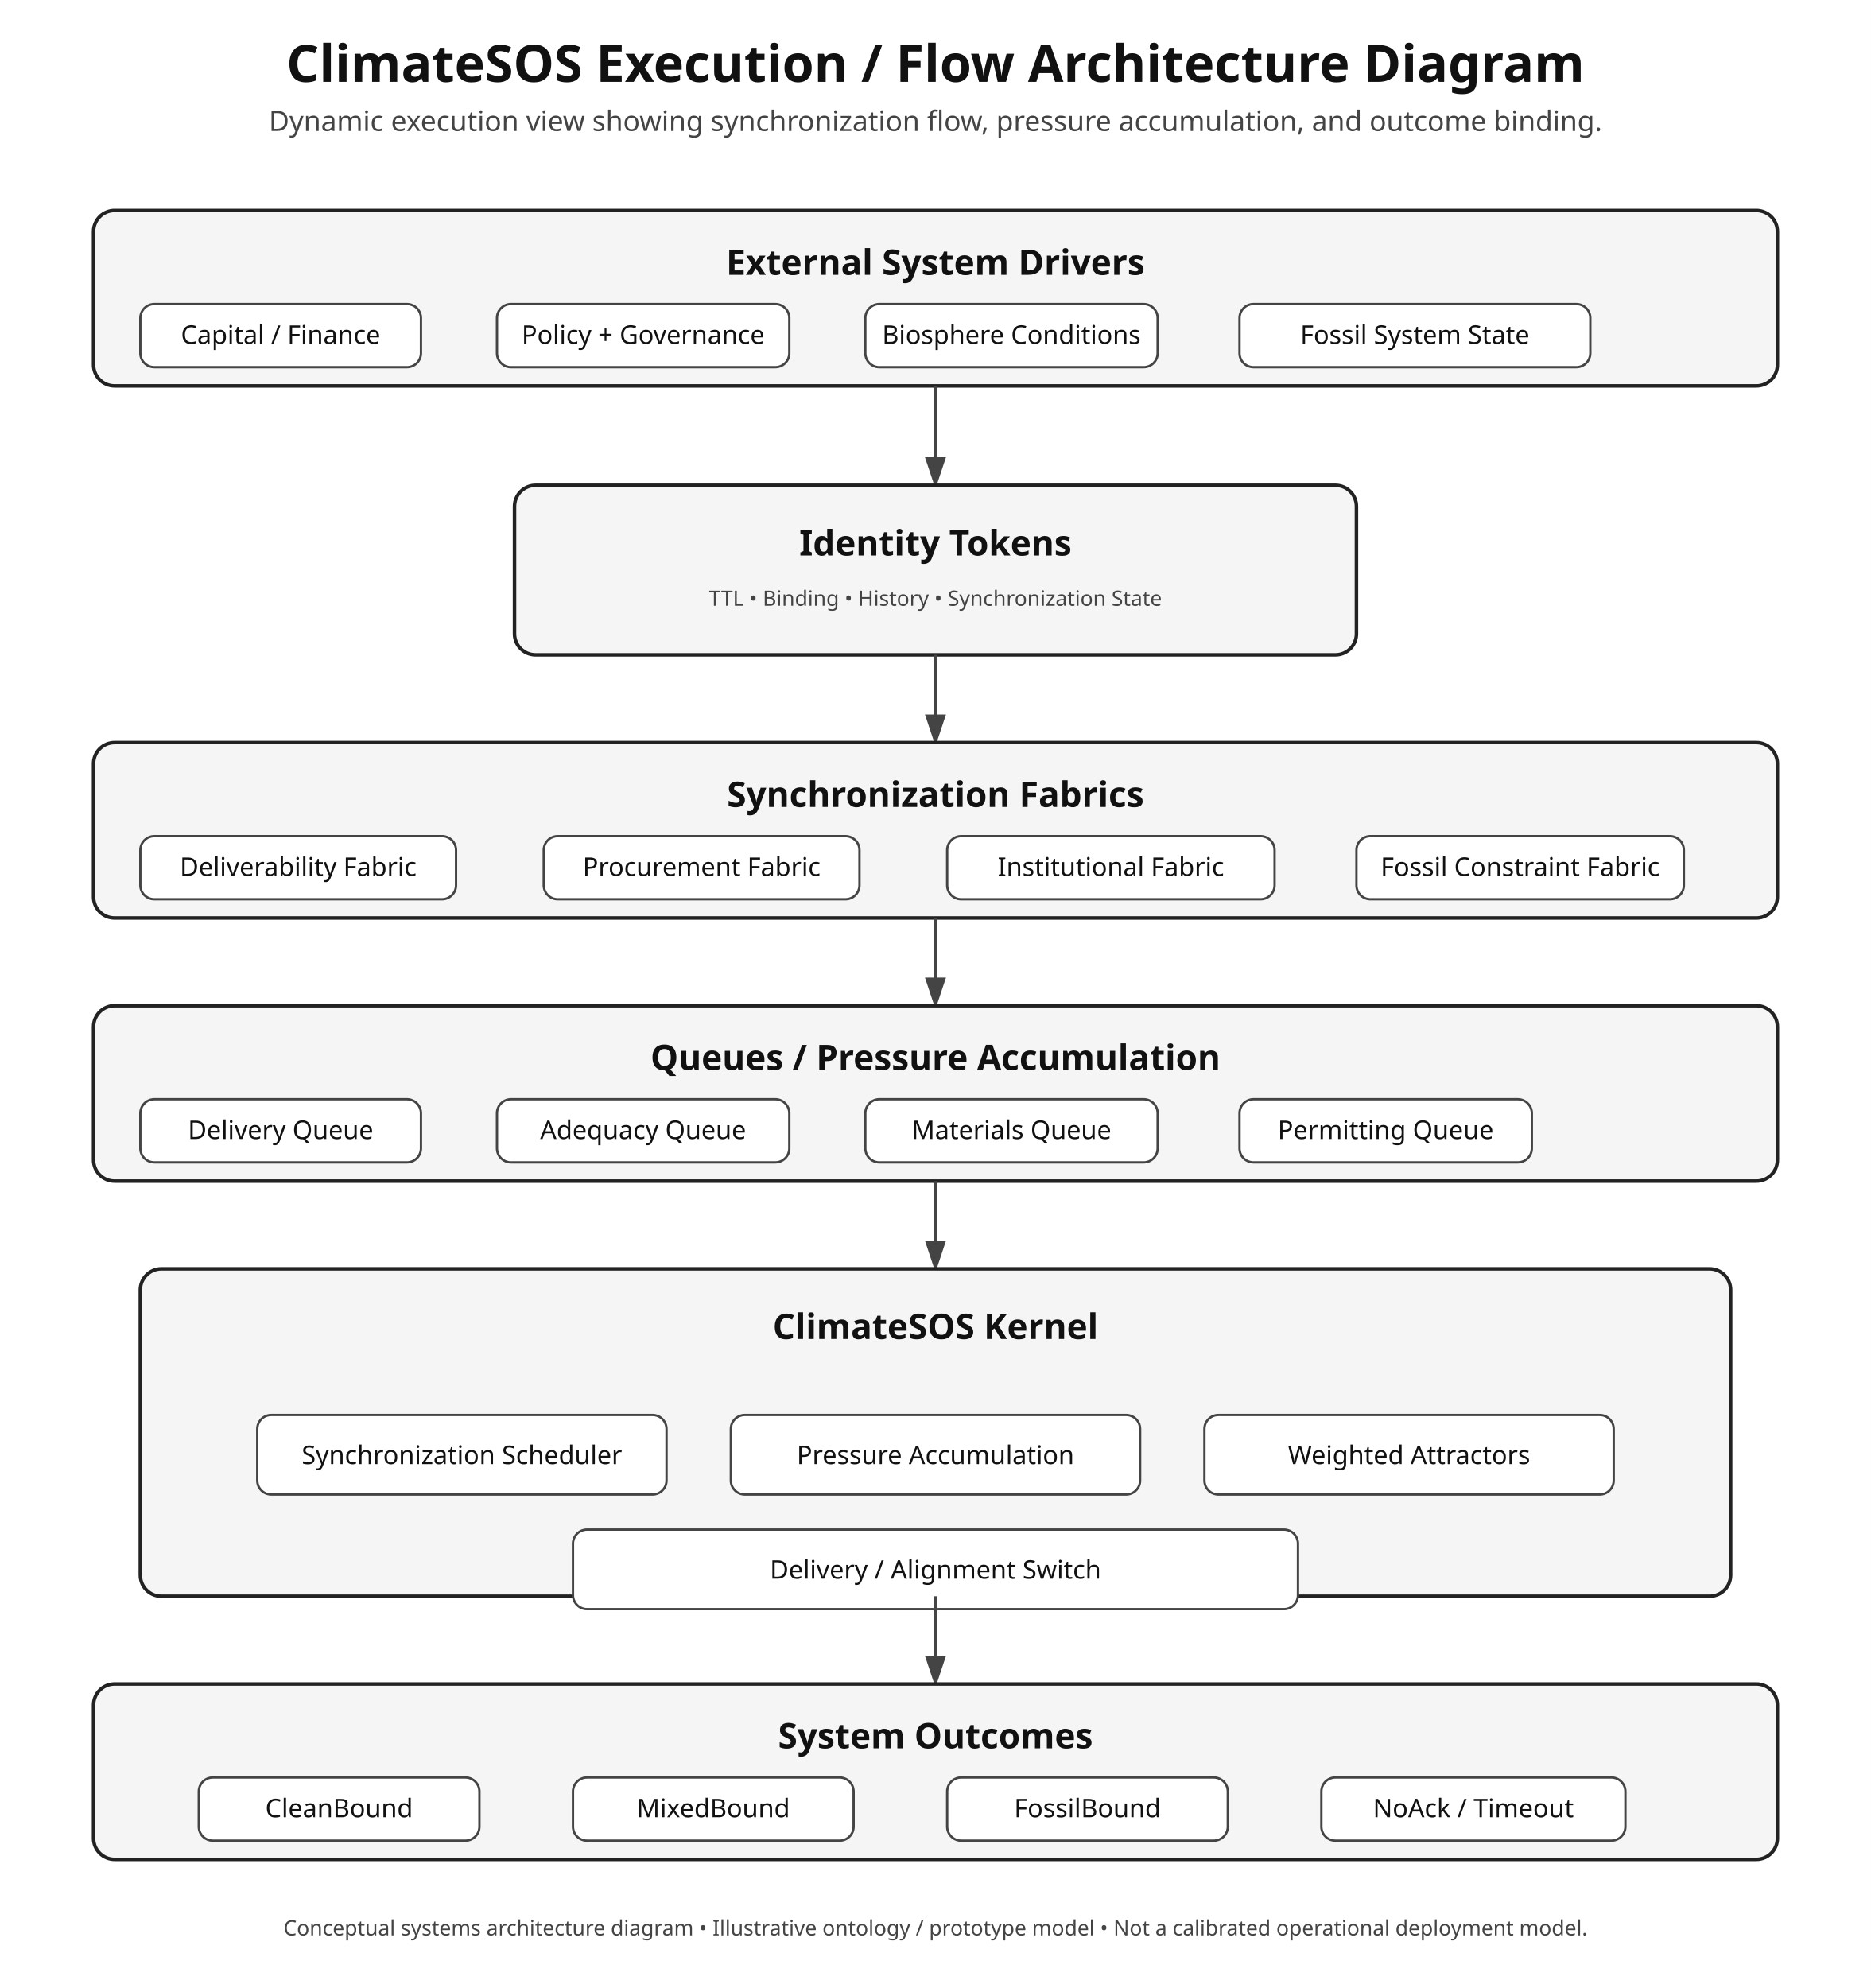
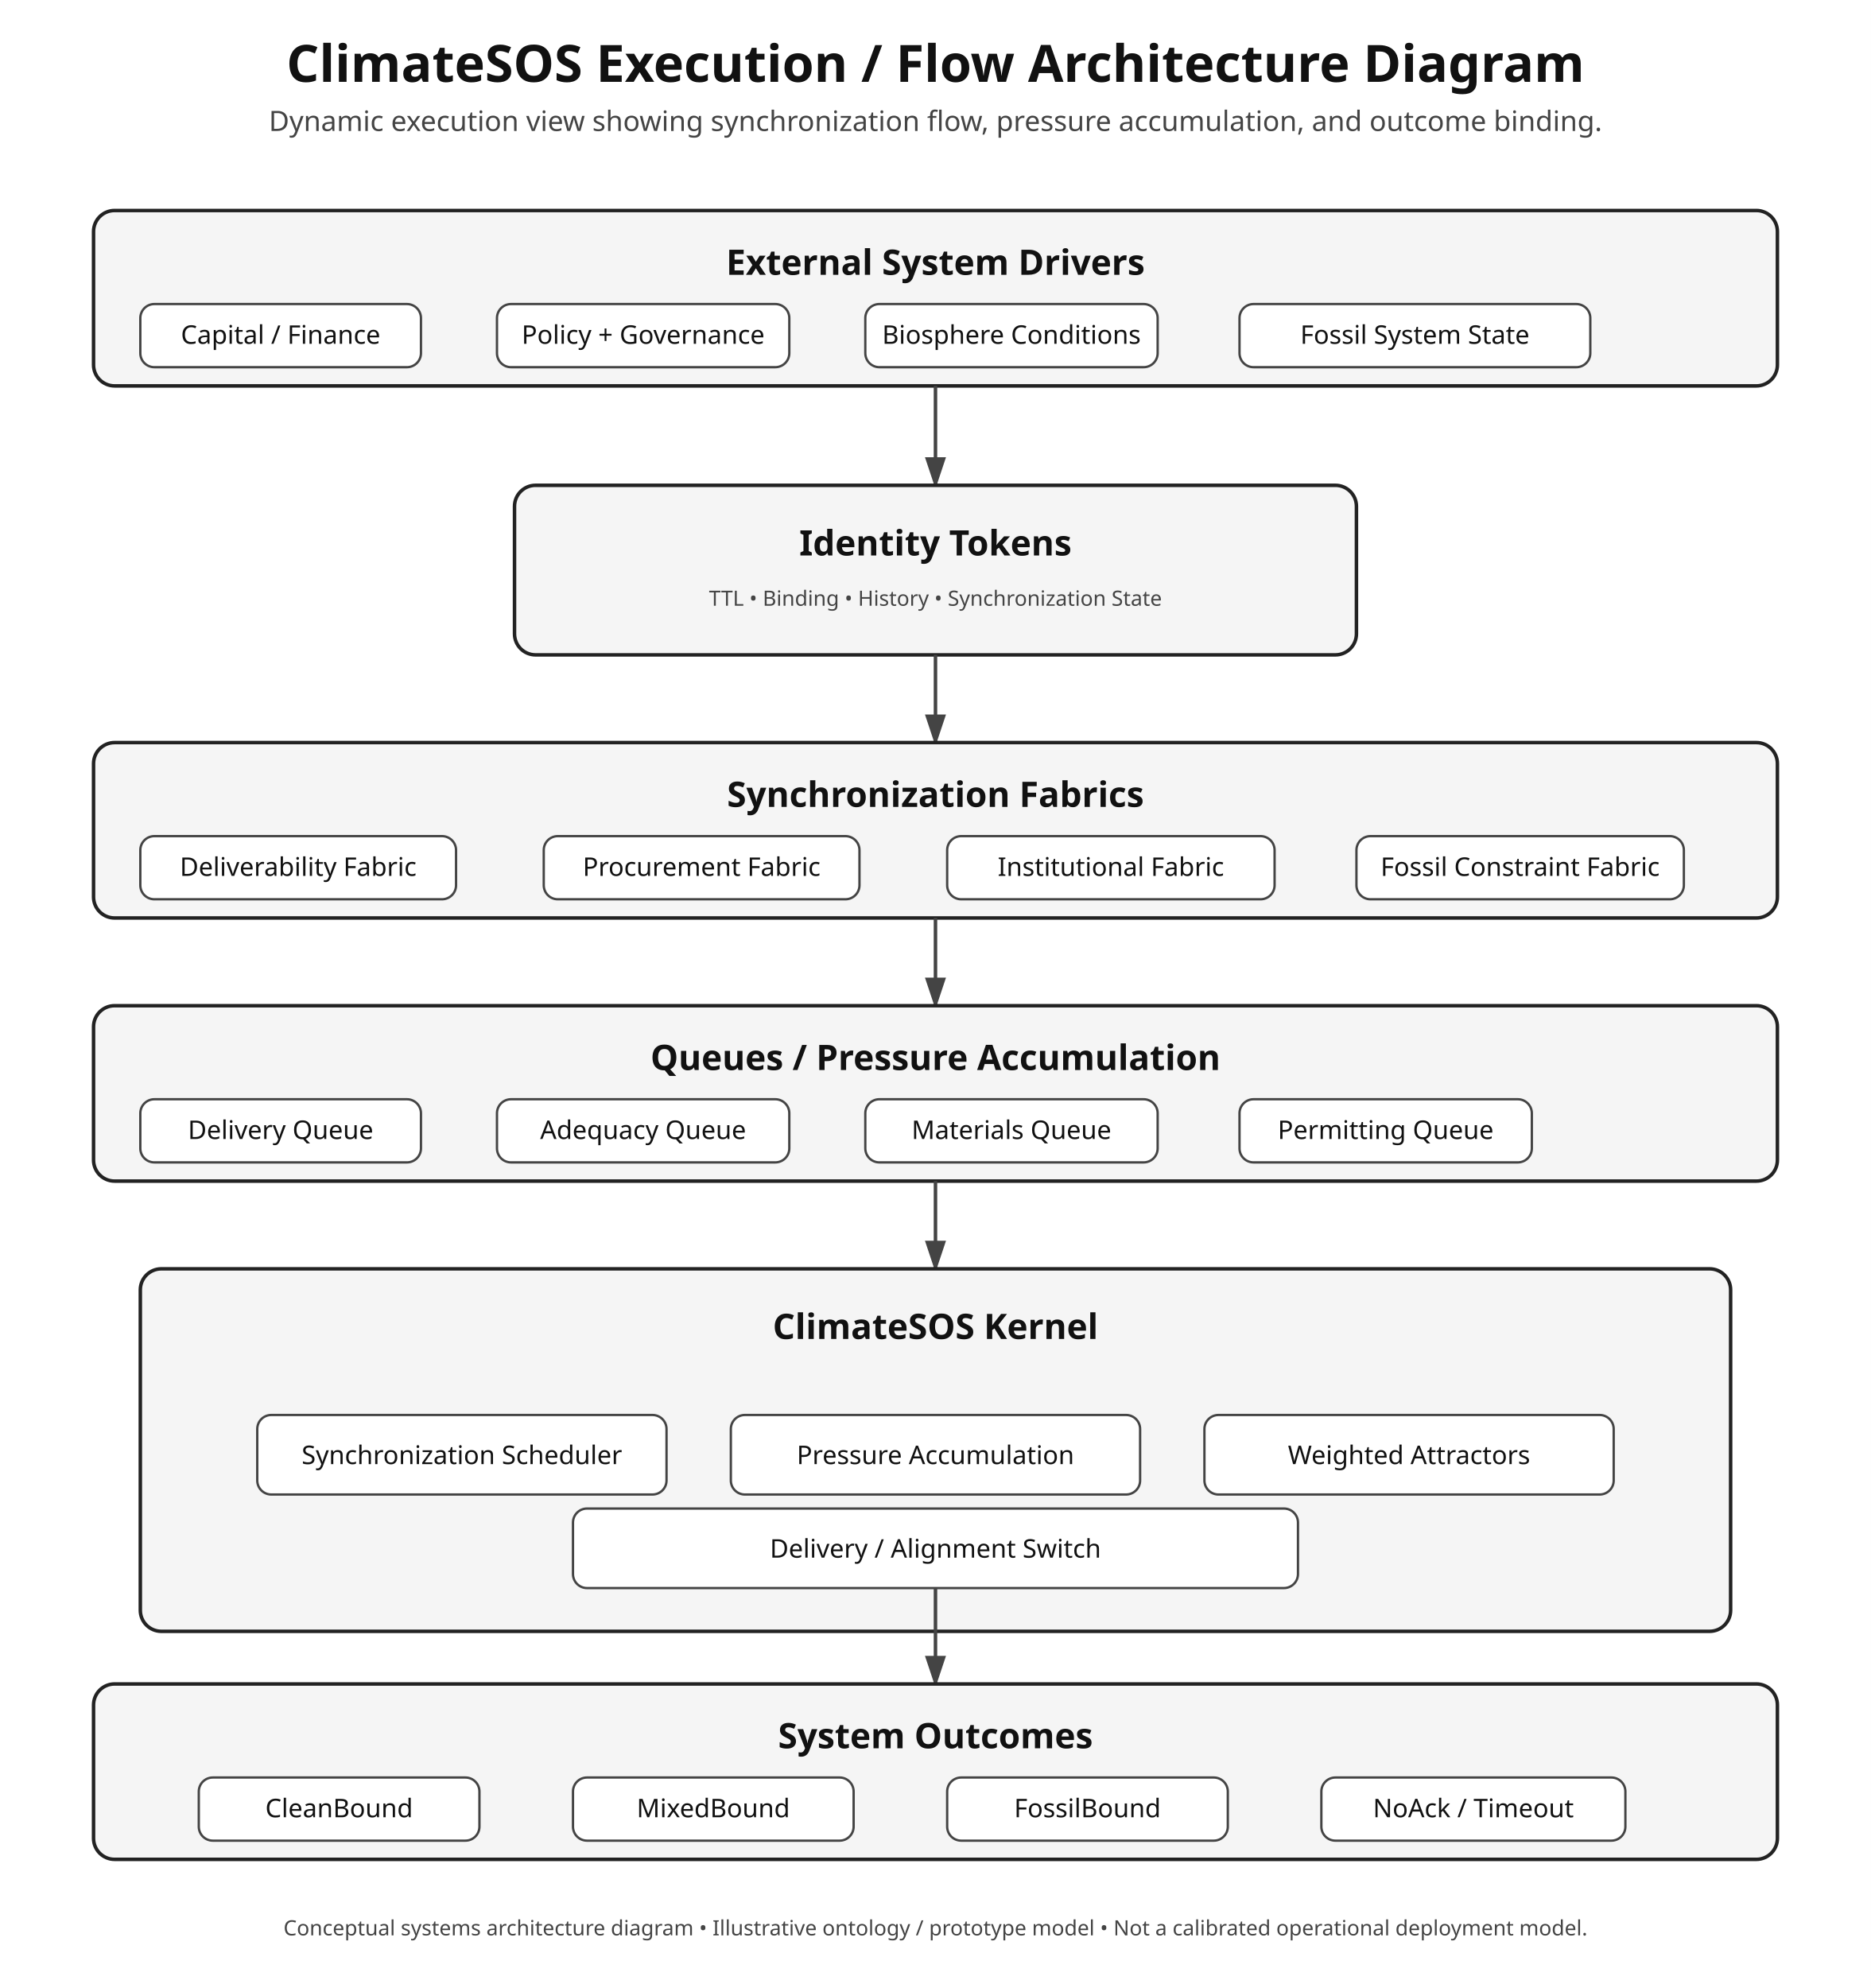
<svg xmlns="http://www.w3.org/2000/svg" width="1600" height="1700" viewBox="0 0 1600 1700" role="img" aria-labelledby="title desc">
  <defs>
    <style>
      .title { font: bold 44px sans-serif; fill: #111; }
      .subtitle { font: 24px sans-serif; fill: #444; }
      .section { font: bold 30px sans-serif; fill: #111; }
      .label { font: 22px sans-serif; fill: #111; }
      .small { font: 18px sans-serif; fill: #444; }
      .box { fill: #f5f5f5; stroke: #222; stroke-width: 3; rx: 18; }
      .inner { fill: #ffffff; stroke: #444; stroke-width: 2; rx: 12; }
      .line { stroke: #444; stroke-width: 3; marker-end: url(#arrow); }
    </style>
    <marker id="arrow" markerWidth="10" markerHeight="10" refX="8" refY="3" orient="auto">
      <path d="M0,0 L0,6 L9,3 z" fill="#444" />
    </marker>
  </defs>
  <rect width="100%" height="100%" fill="#ffffff" />
  <text x="800" y="70" text-anchor="middle" class="title">ClimateSOS Execution / Flow Architecture Diagram</text>
  <text x="800" y="112" text-anchor="middle" class="subtitle">Dynamic execution view showing synchronization flow, pressure accumulation, and outcome binding.</text>
  <rect x="80" y="180" width="1440" height="150" class="box" />
  <text x="800" y="235" text-anchor="middle" class="section">External System Drivers</text>
  <rect x="120" y="260" width="240" height="54" class="inner" />
  <text x="240" y="294" text-anchor="middle" class="label">Capital / Finance</text>
  <rect x="425" y="260" width="250" height="54" class="inner" />
  <text x="550" y="294" text-anchor="middle" class="label">Policy + Governance</text>
  <rect x="740" y="260" width="250" height="54" class="inner" />
  <text x="865" y="294" text-anchor="middle" class="label">Biosphere Conditions</text>
  <rect x="1060" y="260" width="300" height="54" class="inner" />
  <text x="1210" y="294" text-anchor="middle" class="label">Fossil System State</text>
  <line x1="800" y1="330" x2="800" y2="415" class="line" />
  <rect x="440" y="415" width="720" height="145" class="box" />
  <text x="800" y="475" text-anchor="middle" class="section">Identity Tokens</text>
  <text x="800" y="518" text-anchor="middle" class="small">TTL • Binding • History • Synchronization State</text>
  <line x1="800" y1="560" x2="800" y2="635" class="line" />
  <rect x="80" y="635" width="1440" height="150" class="box" />
  <text x="800" y="690" text-anchor="middle" class="section">Synchronization Fabrics</text>
  <rect x="120" y="715" width="270" height="54" class="inner" />
  <text x="255" y="749" text-anchor="middle" class="label">Deliverability Fabric</text>
  <rect x="465" y="715" width="270" height="54" class="inner" />
  <text x="600" y="749" text-anchor="middle" class="label">Procurement Fabric</text>
  <rect x="810" y="715" width="280" height="54" class="inner" />
  <text x="950" y="749" text-anchor="middle" class="label">Institutional Fabric</text>
  <rect x="1160" y="715" width="280" height="54" class="inner" />
  <text x="1300" y="749" text-anchor="middle" class="label">Fossil Constraint Fabric</text>
  <line x1="800" y1="785" x2="800" y2="860" class="line" />
  <rect x="80" y="860" width="1440" height="150" class="box" />
  <text x="800" y="915" text-anchor="middle" class="section">Queues / Pressure Accumulation</text>
  <rect x="120" y="940" width="240" height="54" class="inner" />
  <text x="240" y="974" text-anchor="middle" class="label">Delivery Queue</text>
  <rect x="425" y="940" width="250" height="54" class="inner" />
  <text x="550" y="974" text-anchor="middle" class="label">Adequacy Queue</text>
  <rect x="740" y="940" width="250" height="54" class="inner" />
  <text x="865" y="974" text-anchor="middle" class="label">Materials Queue</text>
  <rect x="1060" y="940" width="250" height="54" class="inner" />
  <text x="1185" y="974" text-anchor="middle" class="label">Permitting Queue</text>
  <line x1="800" y1="1010" x2="800" y2="1085" class="line" />
-   <rect x="120" y="1085" width="1360" height="280" class="box" />
+   <rect x="120" y="1085" width="1360" height="310" class="box" />
  <text x="800" y="1145" text-anchor="middle" class="section">ClimateSOS Kernel</text>
  <rect x="220" y="1210" width="350" height="68" class="inner" />
  <text x="395" y="1252" text-anchor="middle" class="label">Synchronization Scheduler</text>
  <rect x="625" y="1210" width="350" height="68" class="inner" />
  <text x="800" y="1252" text-anchor="middle" class="label">Pressure Accumulation</text>
  <rect x="1030" y="1210" width="350" height="68" class="inner" />
  <text x="1205" y="1252" text-anchor="middle" class="label">Weighted Attractors</text>
-   <rect x="490" y="1308" width="620" height="68" class="inner" />
-   <text x="800" y="1350" text-anchor="middle" class="label">Delivery / Alignment Switch</text>
-   <line x1="800" y1="1365" x2="800" y2="1440" class="line" />
+   <rect x="490" y="1290" width="620" height="68" class="inner" />
+   <text x="800" y="1332" text-anchor="middle" class="label">Delivery / Alignment Switch</text>
+   <line x1="800" y1="1358" x2="800" y2="1440" class="line" />
  <rect x="80" y="1440" width="1440" height="150" class="box" />
  <text x="800" y="1495" text-anchor="middle" class="section">System Outcomes</text>
  <rect x="170" y="1520" width="240" height="54" class="inner" />
  <text x="290" y="1554" text-anchor="middle" class="label">CleanBound</text>
  <rect x="490" y="1520" width="240" height="54" class="inner" />
  <text x="610" y="1554" text-anchor="middle" class="label">MixedBound</text>
  <rect x="810" y="1520" width="240" height="54" class="inner" />
  <text x="930" y="1554" text-anchor="middle" class="label">FossilBound</text>
  <rect x="1130" y="1520" width="260" height="54" class="inner" />
  <text x="1260" y="1554" text-anchor="middle" class="label">NoAck / Timeout</text>
  <text x="800" y="1655" text-anchor="middle" class="small">
    Conceptual systems architecture diagram • Illustrative ontology / prototype model • Not a calibrated operational deployment model.
  </text>
</svg>
